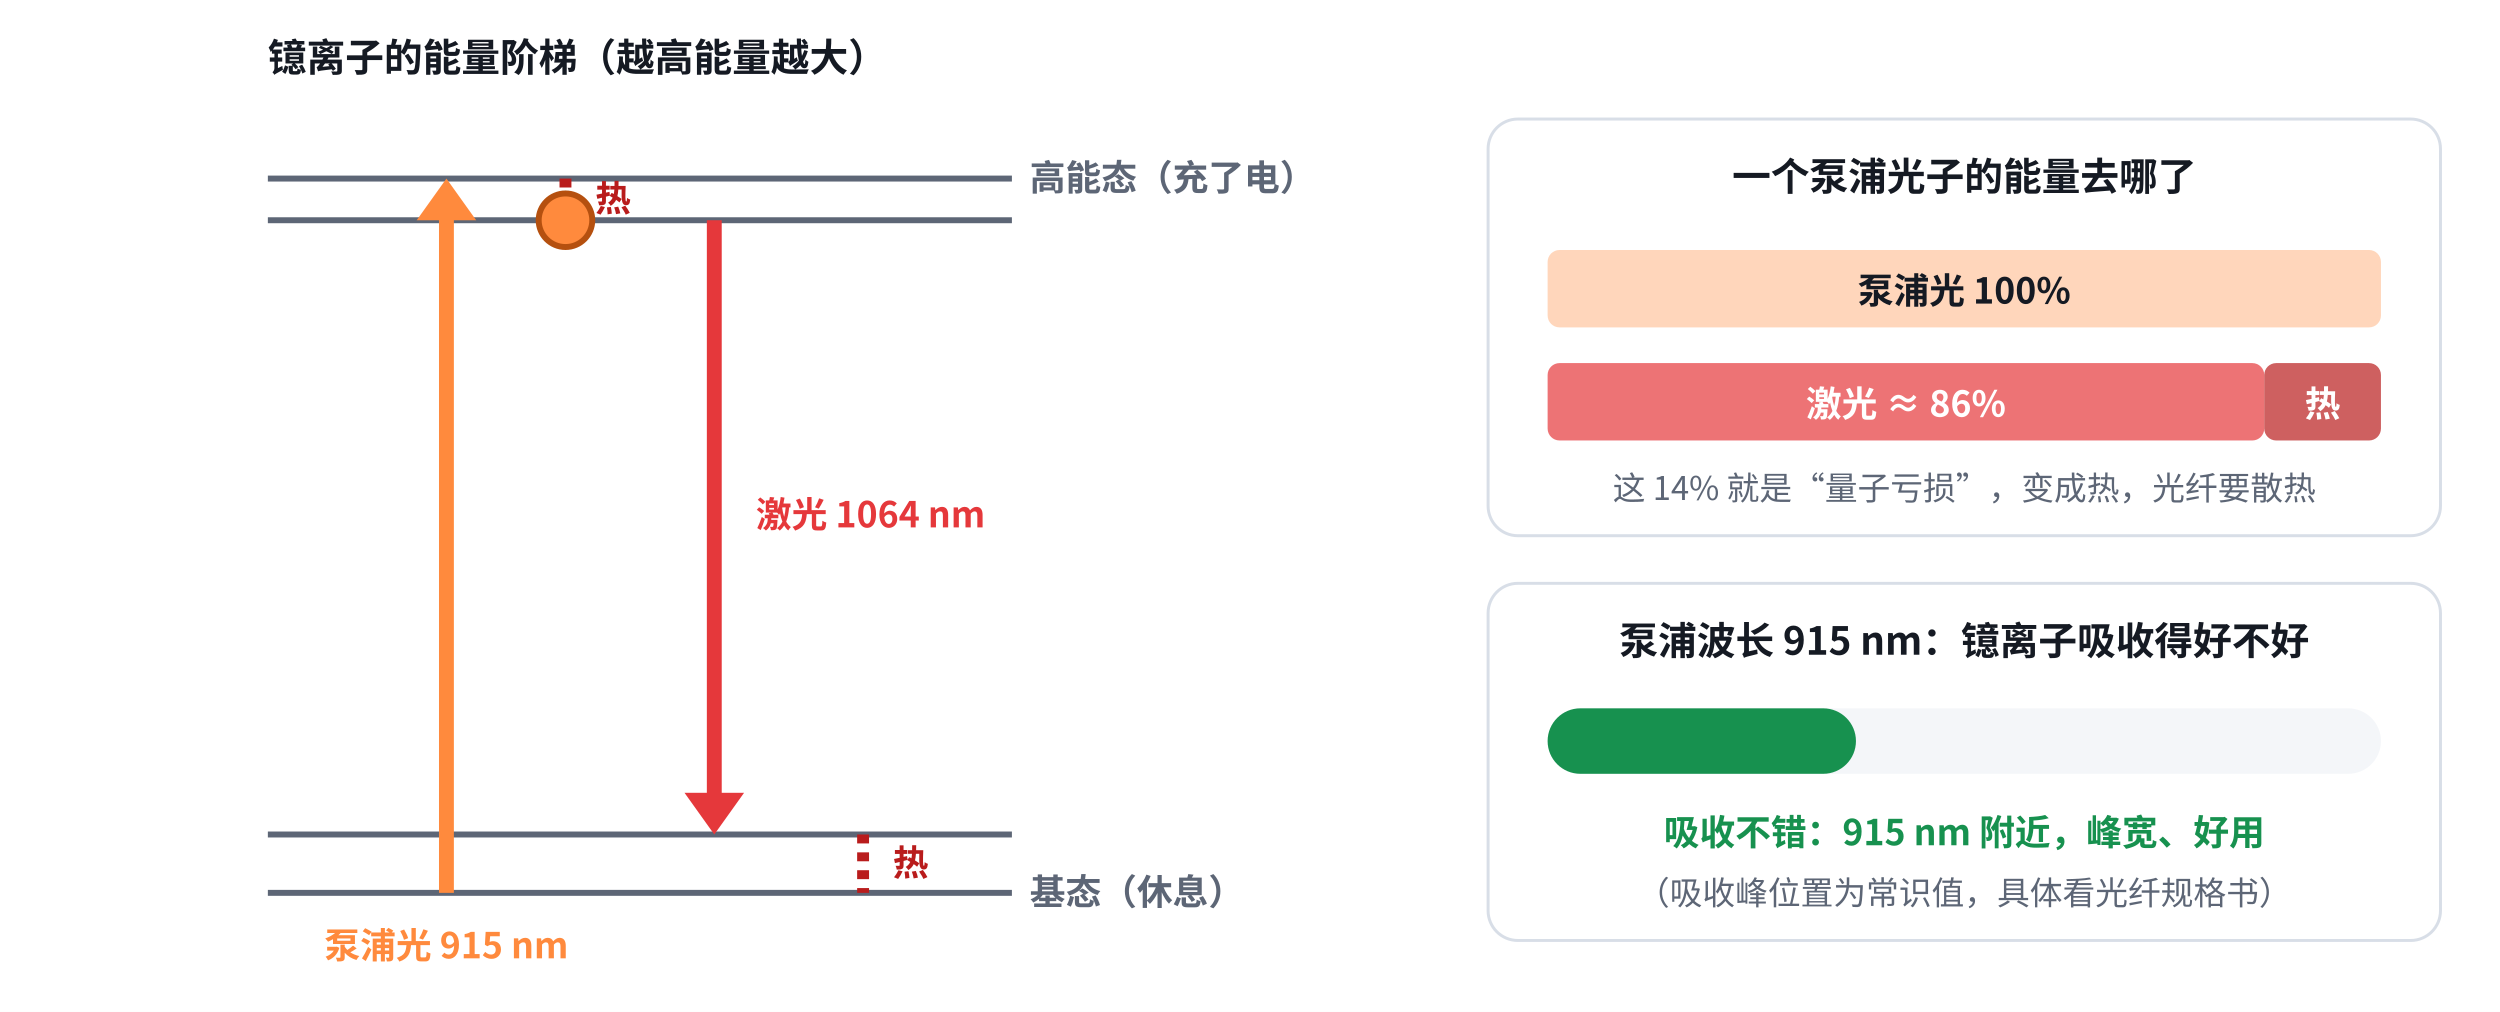
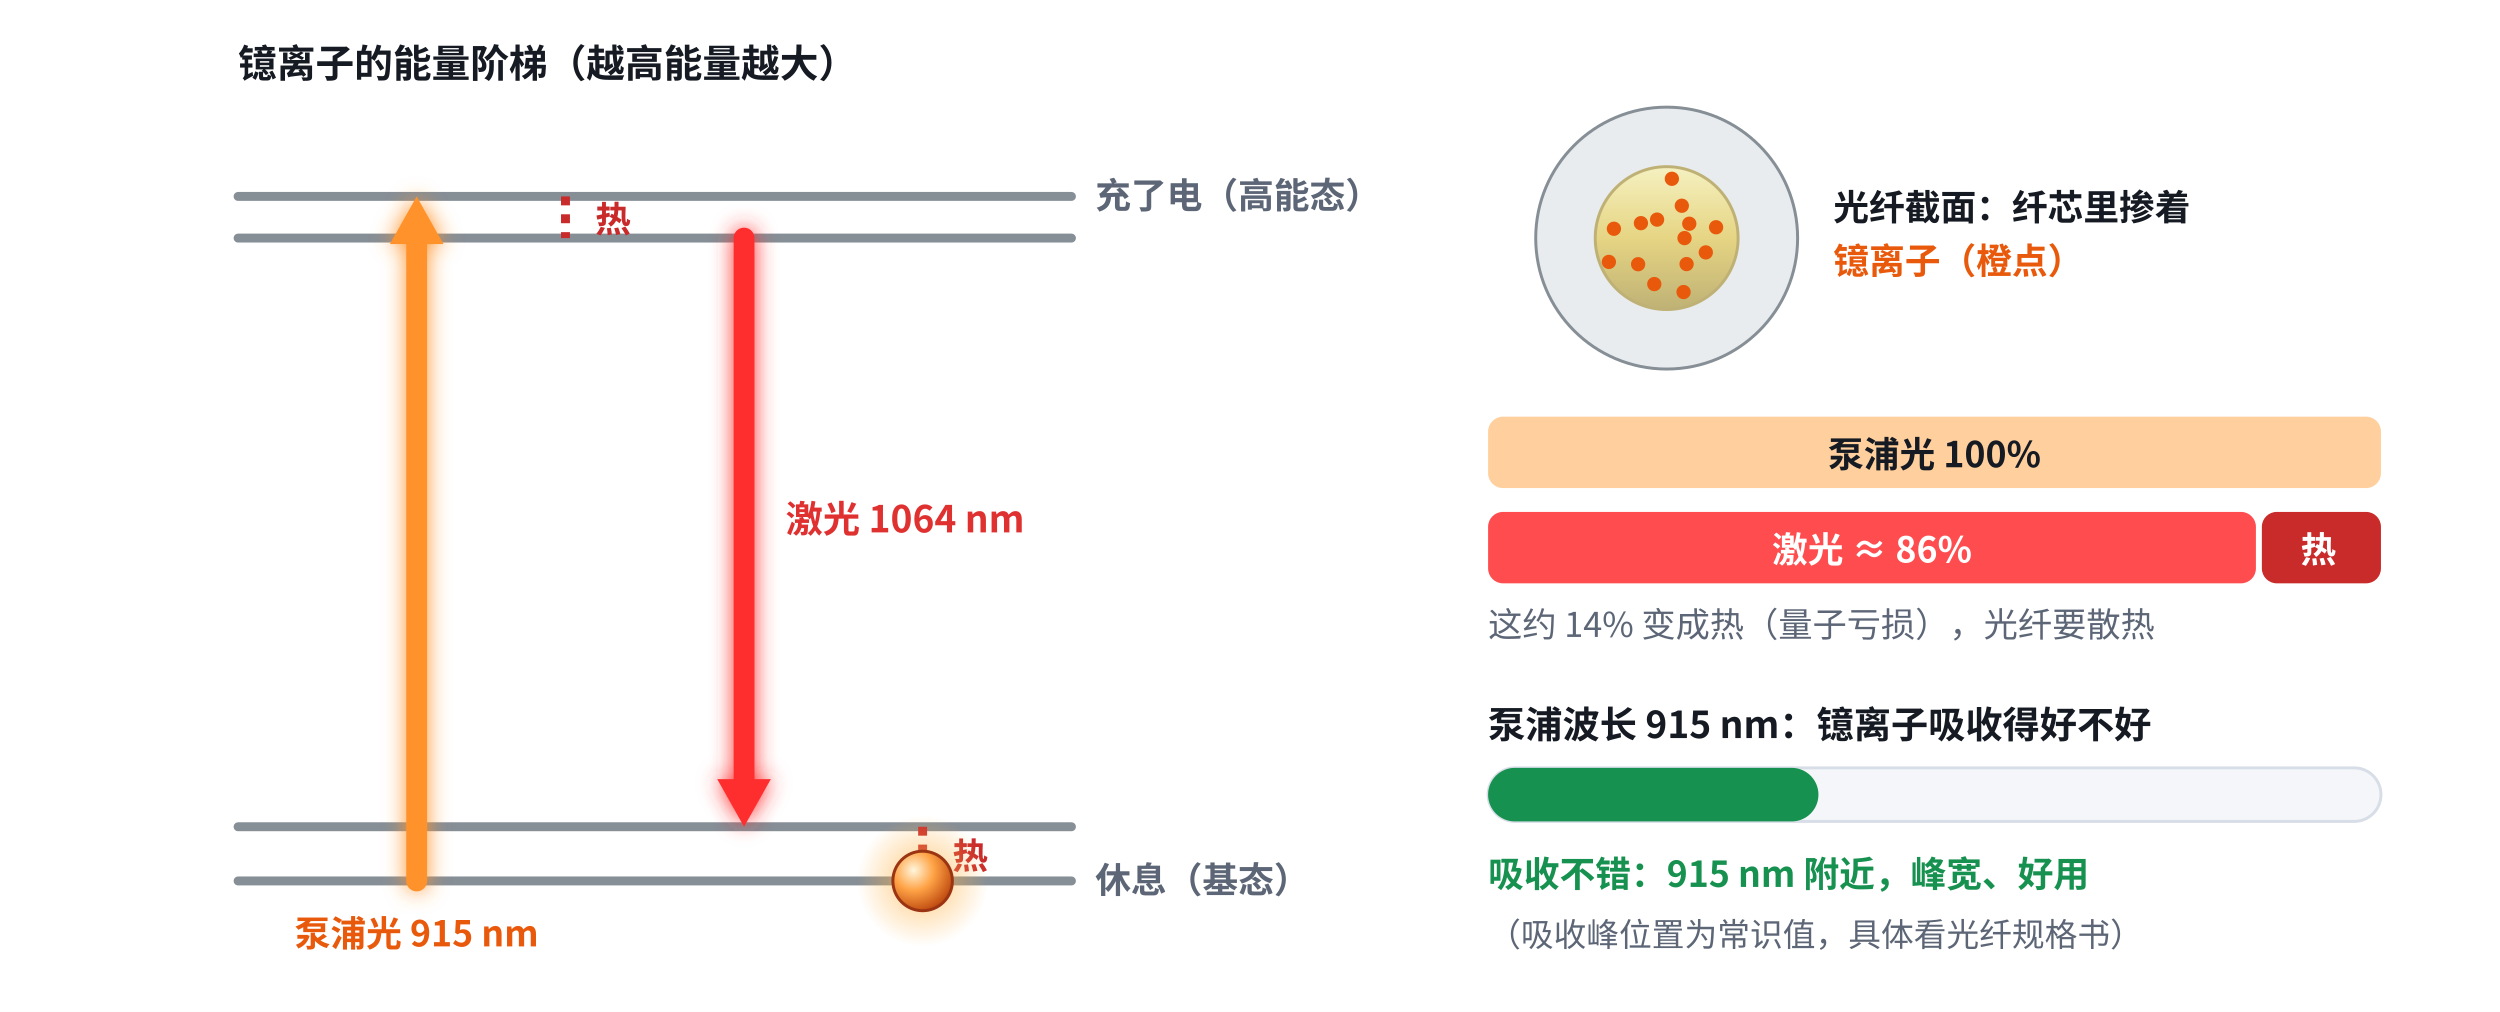
<svg xmlns="http://www.w3.org/2000/svg" viewBox="0 0 840 340" font-family="PingFang SC, Microsoft YaHei, Noto Sans CJK SC, WenQuanYi Zen Hei, sans-serif">
  <rect x="0" y="0" width="840" height="340" fill="#ffffff" />
-   <line x1="90" y1="300" x2="340" y2="300" stroke="#5d6676" stroke-width="2" />
-   <text x="346" y="304" font-size="12" fill="#5d6676" text-anchor="start" font-weight="700">基态（休息）</text>
-   <line x1="90" y1="60" x2="340" y2="60" stroke="#5d6676" stroke-width="2" />
-   <text x="346" y="64" font-size="12" fill="#5d6676" text-anchor="start" font-weight="700">高能态（充了电）</text>
-   <line x1="90" y1="74" x2="340" y2="74" stroke="#5d6676" stroke-width="2" />
-   <text x="346" y="78" font-size="12" fill="#5d6676" text-anchor="start" font-weight="700" />
-   <line x1="90" y1="280.391" x2="340" y2="280.391" stroke="#5d6676" stroke-width="2" />
-   <text x="346" y="284.391" font-size="12" fill="#5d6676" text-anchor="start" font-weight="700" />
-   <text x="346" y="284.391" font-size="1" fill="#151a23" text-anchor="middle" font-weight="400" />
-   <text x="90" y="24" font-size="13" fill="#151a23" text-anchor="start" font-weight="700">镱离子的能量阶梯（越高能量越大）</text>
-   <path d="M150,300 V68" stroke="#ff8a3d" stroke-width="5" fill="none" />
-   <polygon points="150,60 140,74 160,74" fill="#ff8a3d" />
-   <text x="150" y="322" font-size="12" fill="#ff8a3d" text-anchor="middle" font-weight="700">泵浦光 915 nm</text>
-   <path d="M190,60 V74" stroke="#b91c1c" stroke-width="4" fill="none" stroke-dasharray="3 3" />
-   <text x="200" y="71" font-size="12" fill="#b91c1c" text-anchor="start" font-weight="700">热</text>
-   <circle cx="190" cy="74" r="9" fill="#ff8a3d" stroke="#b5500f" stroke-width="2" />
-   <path d="M240,74 V272.391" stroke="#e5383b" stroke-width="5" fill="none" />
-   <polygon points="240,280.391 230,266.391 250,266.391" fill="#e5383b" />
-   <text x="254" y="177.195" font-size="12" fill="#e5383b" text-anchor="start" font-weight="700">激光 1064 nm</text>
-   <path d="M290,280.391 V300" stroke="#b91c1c" stroke-width="4" fill="none" stroke-dasharray="3 3" />
-   <text x="300" y="294.195" font-size="12" fill="#b91c1c" text-anchor="start" font-weight="700">热</text>
-   <rect x="500" y="40" width="320" height="140" rx="10" fill="#ffffff" stroke="#d8dee7" />
-   <text x="660" y="64" font-size="13" fill="#151a23" text-anchor="middle" font-weight="700">一个泵浦光子的能量去哪了</text>
-   <rect x="520" y="84" width="280" height="26" rx="4" fill="#ff8a3d" opacity=".35" />
-   <text x="660" y="102" font-size="12" fill="#151a23" text-anchor="middle" font-weight="700">泵浦光 100%</text>
-   <rect x="520" y="122" width="240.789" height="26" rx="4" fill="#e5383b" opacity=".7" />
-   <text x="640.395" y="140" font-size="12" fill="#fff" text-anchor="middle" font-weight="700">激光 ≈ 86%</text>
-   <rect x="760.789" y="122" width="39.211" height="26" rx="4" fill="#b91c1c" opacity=".7" />
-   <text x="780.395" y="140" font-size="12" fill="#fff" text-anchor="middle" font-weight="700">热</text>
-   <text x="660" y="168" font-size="11" fill="#5d6676" text-anchor="middle" font-weight="400">这 14% 就是“量子亏损”，变成热，光纤要散热</text>
-   <rect x="500" y="196" width="320" height="120" rx="10" fill="#ffffff" stroke="#d8dee7" />
-   <text x="660" y="220" font-size="13" fill="#151a23" text-anchor="middle" font-weight="700">泵浦波长 915 nm：镱离子吸收得好不好</text>
-   <rect x="520" y="238" width="280" height="22" rx="11" fill="#f4f6f9" />
-   <rect x="520" y="238" width="103.6" height="22" rx="11" fill="#17914f" />
-   <text x="660" y="284" font-size="12" fill="#17914f" text-anchor="middle" font-weight="700">吸收不错：915 nm 附近，峰宽、好用</text>
-   <text x="660" y="304" font-size="11" fill="#5d6676" text-anchor="middle" font-weight="400">（吸收峰位置为常识值，具体看光纤规格书）</text>
+   <defs>
+     <linearGradient id="gCu" x1="0" y1="0" x2="0" y2="1">
+       <stop offset="0" stop-color="#f7c89a" />
+       <stop offset=".45" stop-color="#c9803f" />
+       <stop offset="1" stop-color="#7a4216" />
+     </linearGradient>
+     <linearGradient id="gCuS" x1="0" y1="0" x2="1" y2="0">
+       <stop offset="0" stop-color="#a65f27" />
+       <stop offset="1" stop-color="#6e3a12" />
+     </linearGradient>
+     <linearGradient id="gAu" x1="0" y1="0" x2="0" y2="1">
+       <stop offset="0" stop-color="#fff2bf" />
+       <stop offset=".5" stop-color="#e2b440" />
+       <stop offset="1" stop-color="#9a7414" />
+     </linearGradient>
+     <linearGradient id="gAuS" x1="0" y1="0" x2="1" y2="0">
+       <stop offset="0" stop-color="#c79a26" />
+       <stop offset="1" stop-color="#8a6610" />
+     </linearGradient>
+     <linearGradient id="gSteel" x1="0" y1="0" x2="0" y2="1">
+       <stop offset="0" stop-color="#f5f7fa" />
+       <stop offset=".5" stop-color="#c2c9d2" />
+       <stop offset="1" stop-color="#7b8592" />
+     </linearGradient>
+     <linearGradient id="gSteelH" x1="0" y1="0" x2="1" y2="0">
+       <stop offset="0" stop-color="#8a94a1" />
+       <stop offset=".35" stop-color="#eef1f5" />
+       <stop offset=".7" stop-color="#b9c1cb" />
+       <stop offset="1" stop-color="#6f7986" />
+     </linearGradient>
+     <linearGradient id="gAlu" x1="0" y1="0" x2="0" y2="1">
+       <stop offset="0" stop-color="#f0f3f6" />
+       <stop offset="1" stop-color="#a9b2bc" />
+     </linearGradient>
+     <linearGradient id="gPlate" x1="0" y1="0" x2="1" y2="1">
+       <stop offset="0" stop-color="#d9dee4" />
+       <stop offset="1" stop-color="#aeb6c0" />
+     </linearGradient>
+     <linearGradient id="gRod" x1="0" y1="0" x2="0" y2="1">
+       <stop offset="0" stop-color="#ffc2c6" />
+       <stop offset=".3" stop-color="#e8414f" />
+       <stop offset=".75" stop-color="#a3121f" />
+       <stop offset="1" stop-color="#5e0a12" />
+     </linearGradient>
+     <linearGradient id="gGlass" x1="0" y1="0" x2="0" y2="1">
+       <stop offset="0" stop-color="#eaf6ff" stop-opacity=".95" />
+       <stop offset=".25" stop-color="#bfe0f7" stop-opacity=".45" />
+       <stop offset=".7" stop-color="#9cc7e6" stop-opacity=".35" />
+       <stop offset="1" stop-color="#6fa3c9" stop-opacity=".7" />
+     </linearGradient>
+     <linearGradient id="gLens" x1="0" y1="0" x2="1" y2="0">
+       <stop offset="0" stop-color="#d7ecfb" stop-opacity=".9" />
+       <stop offset=".5" stop-color="#f4fbff" stop-opacity=".6" />
+       <stop offset="1" stop-color="#9cc7e6" stop-opacity=".9" />
+     </linearGradient>
+     <linearGradient id="gJacket" x1="0" y1="0" x2="0" y2="1">
+       <stop offset="0" stop-color="#ffd08a" />
+       <stop offset=".5" stop-color="#f08a1c" />
+       <stop offset="1" stop-color="#a85508" />
+     </linearGradient>
+     <linearGradient id="gYb" x1="0" y1="0" x2="0" y2="1">
+       <stop offset="0" stop-color="#fff59a" />
+       <stop offset=".5" stop-color="#e3c22a" />
+       <stop offset="1" stop-color="#9c8210" />
+     </linearGradient>
+     <linearGradient id="gPlasma" x1="0" y1="0" x2="0" y2="1">
+       <stop offset="0" stop-color="#f6c6ff" />
+       <stop offset=".5" stop-color="#c25bd9" />
+       <stop offset="1" stop-color="#7b2a92" />
+     </linearGradient>
+     <linearGradient id="gLamp" x1="0" y1="0" x2="0" y2="1">
+       <stop offset="0" stop-color="#ffffff" />
+       <stop offset=".5" stop-color="#fff7d1" />
+       <stop offset="1" stop-color="#f3d27a" />
+     </linearGradient>
+     <radialGradient id="gOn" cx=".35" cy=".32" r=".75">
+       <stop offset="0" stop-color="#fff6dc" />
+       <stop offset=".45" stop-color="#ffa346" />
+       <stop offset="1" stop-color="#b8420a" />
+     </radialGradient>
+     <radialGradient id="gOff" cx=".35" cy=".32" r=".75">
+       <stop offset="0" stop-color="#ffffff" />
+       <stop offset=".55" stop-color="#b9c3cf" />
+       <stop offset="1" stop-color="#5f6b7b" />
+     </radialGradient>
+     <radialGradient id="gHalo">
+       <stop offset="0" stop-color="#ffb347" stop-opacity=".7" />
+       <stop offset="1" stop-color="#ffb347" stop-opacity="0" />
+     </radialGradient>
+     <radialGradient id="gSpot">
+       <stop offset="0" stop-color="#ffffff" />
+       <stop offset=".3" stop-color="#ff5a5f" />
+       <stop offset="1" stop-color="#ff2d2d" stop-opacity="0" />
+     </radialGradient>
+     <filter id="glow" x="-50%" y="-50%" width="200%" height="200%">
+       <feGaussianBlur stdDeviation="3.5" result="b" />
+       <feMerge>
+         <feMergeNode in="b" />
+         <feMergeNode in="SourceGraphic" />
+       </feMerge>
+     </filter>
+     <filter id="blur6" x="-50%" y="-50%" width="200%" height="200%">
+       <feGaussianBlur stdDeviation="6" />
+     </filter>
+     <filter id="shadow" x="-20%" y="-20%" width="140%" height="160%">
+       <feDropShadow dx="0" dy="4" stdDeviation="4" flood-color="#000" flood-opacity=".22" />
+     </filter>
+   </defs>
+   <text x="80" y="26" font-size="13" fill="#151a23" text-anchor="start" font-weight="700">镱离子的能量阶梯（越高能量越大）</text>
+   <line x1="80" y1="296" x2="360" y2="296" stroke="#868e96" stroke-width="3" stroke-linecap="round" />
+   <text x="368" y="300" font-size="12" fill="#5d6676" text-anchor="start" font-weight="700">休息（基态）</text>
+   <line x1="80" y1="66" x2="360" y2="66" stroke="#868e96" stroke-width="3" stroke-linecap="round" />
+   <text x="368" y="70" font-size="12" fill="#5d6676" text-anchor="start" font-weight="700">充了电（高能态）</text>
+   <line x1="80" y1="80" x2="360" y2="80" stroke="#868e96" stroke-width="3" stroke-linecap="round" />
+   <line x1="80" y1="277.791" x2="360" y2="277.791" stroke="#868e96" stroke-width="3" stroke-linecap="round" />
+   <g filter="url(#glow)">
+     <line x1="140" y1="296" x2="140" y2="78" stroke="#ff922b" stroke-width="7" stroke-linecap="round" />
+     <polygon points="140,66 131,82 149,82" fill="#ff922b" />
+   </g>
+   <text x="140" y="318" font-size="12" fill="#e8590c" text-anchor="middle" font-weight="700">泵浦光 915 nm</text>
+   <line x1="190" y1="66" x2="190" y2="80" stroke="#c92a2a" stroke-width="3" stroke-dasharray="3 3" />
+   <text x="200" y="78" font-size="12" fill="#c92a2a" text-anchor="start" font-weight="700">热</text>
+   <g filter="url(#glow)">
+     <line x1="250" y1="80" x2="250" y2="265.791" stroke="#ff2d2d" stroke-width="7" stroke-linecap="round" />
+     <polygon points="250,277.791 241,261.791 259,261.791" fill="#ff2d2d" />
+   </g>
+   <text x="264" y="178.896" font-size="12.5" fill="#e03131" text-anchor="start" font-weight="700">激光 1064 nm</text>
+   <line x1="310" y1="277.791" x2="310" y2="296" stroke="#c92a2a" stroke-width="3" stroke-dasharray="3 3" />
+   <text x="320" y="291.896" font-size="12" fill="#c92a2a" text-anchor="start" font-weight="700">热</text>
+   <circle cx="310" cy="296" r="22" fill="url(#gHalo)" />
+   <circle cx="310" cy="296" r="10" fill="url(#gOn)" stroke="#9a3412" />
+   <circle cx="560" cy="80" r="44" fill="#e9ecef" stroke="#868e96" />
+   <circle cx="560" cy="80" r="24" fill="url(#gYb)" opacity=".55" stroke="#9c8210" />
+   <circle cx="566" cy="80" r="2.4" fill="#e8590c" />
+   <circle cx="550.414" cy="88.781" r="2.4" fill="#e8590c" />
+   <circle cx="561.75" cy="60.077" r="2.4" fill="#e8590c" />
+   <circle cx="566.692" cy="88.73" r="2.4" fill="#e8590c" />
+   <circle cx="542.276" cy="76.862" r="2.4" fill="#e8590c" />
+   <circle cx="567.595" cy="75.171" r="2.4" fill="#e8590c" />
+   <circle cx="555.843" cy="95.451" r="2.4" fill="#e8590c" />
+   <circle cx="556.775" cy="73.787" r="2.4" fill="#e8590c" />
+   <circle cx="573.149" cy="84.806" r="2.4" fill="#e8590c" />
+   <circle cx="540.586" cy="88.006" r="2.4" fill="#e8590c" />
+   <circle cx="565.09" cy="69.133" r="2.4" fill="#e8590c" />
+   <circle cx="565.679" cy="98.131" r="2.4" fill="#e8590c" />
+   <circle cx="551.35" cy="74.982" r="2.4" fill="#e8590c" />
+   <circle cx="576.605" cy="76.358" r="2.4" fill="#e8590c" />
+   <text x="616" y="74" font-size="12" fill="#151a23" text-anchor="start" font-weight="700">光纤截面：纤芯里掺着</text>
+   <text x="616" y="92" font-size="12" fill="#e8590c" text-anchor="start" font-weight="700">镱离子（橙点）</text>
+   <rect x="500" y="140" width="300" height="24" rx="5" fill="#ffa94d" opacity=".55" />
+   <text x="650" y="157" font-size="12" fill="#151a23" text-anchor="middle" font-weight="700">泵浦光 100%</text>
+   <rect x="500" y="172" width="257.989" height="24" rx="5" fill="#ff4d4f" />
+   <text x="628.994" y="189" font-size="12" fill="#fff" text-anchor="middle" font-weight="700">激光 ≈ 86%</text>
+   <rect x="759.989" y="172" width="40.011" height="24" rx="5" fill="#c92a2a" />
+   <text x="778.994" y="189" font-size="12" fill="#fff" text-anchor="middle" font-weight="700">热</text>
+   <text x="500" y="214" font-size="11.5" fill="#5d6676" text-anchor="start" font-weight="400">这约 14% 变成热（量子亏损），光纤要散热</text>
+   <text x="500" y="248" font-size="12.5" fill="#151a23" text-anchor="start" font-weight="700">泵浦波长 915 nm：镱离子吸收得好不好</text>
+   <rect x="500" y="258" width="300" height="18" rx="9" fill="#f4f6f9" stroke="#d8dee7" />
+   <rect x="500" y="258" width="111" height="18" rx="9" fill="#17914f" />
+   <text x="500" y="298" font-size="12" fill="#17914f" text-anchor="start" font-weight="700">吸收不错：915 nm 附近，峰宽、好用</text>
+   <text x="500" y="318" font-size="11" fill="#5d6676" text-anchor="start" font-weight="400">（吸收峰位置为常识值，具体看光纤规格书）</text>
</svg>
